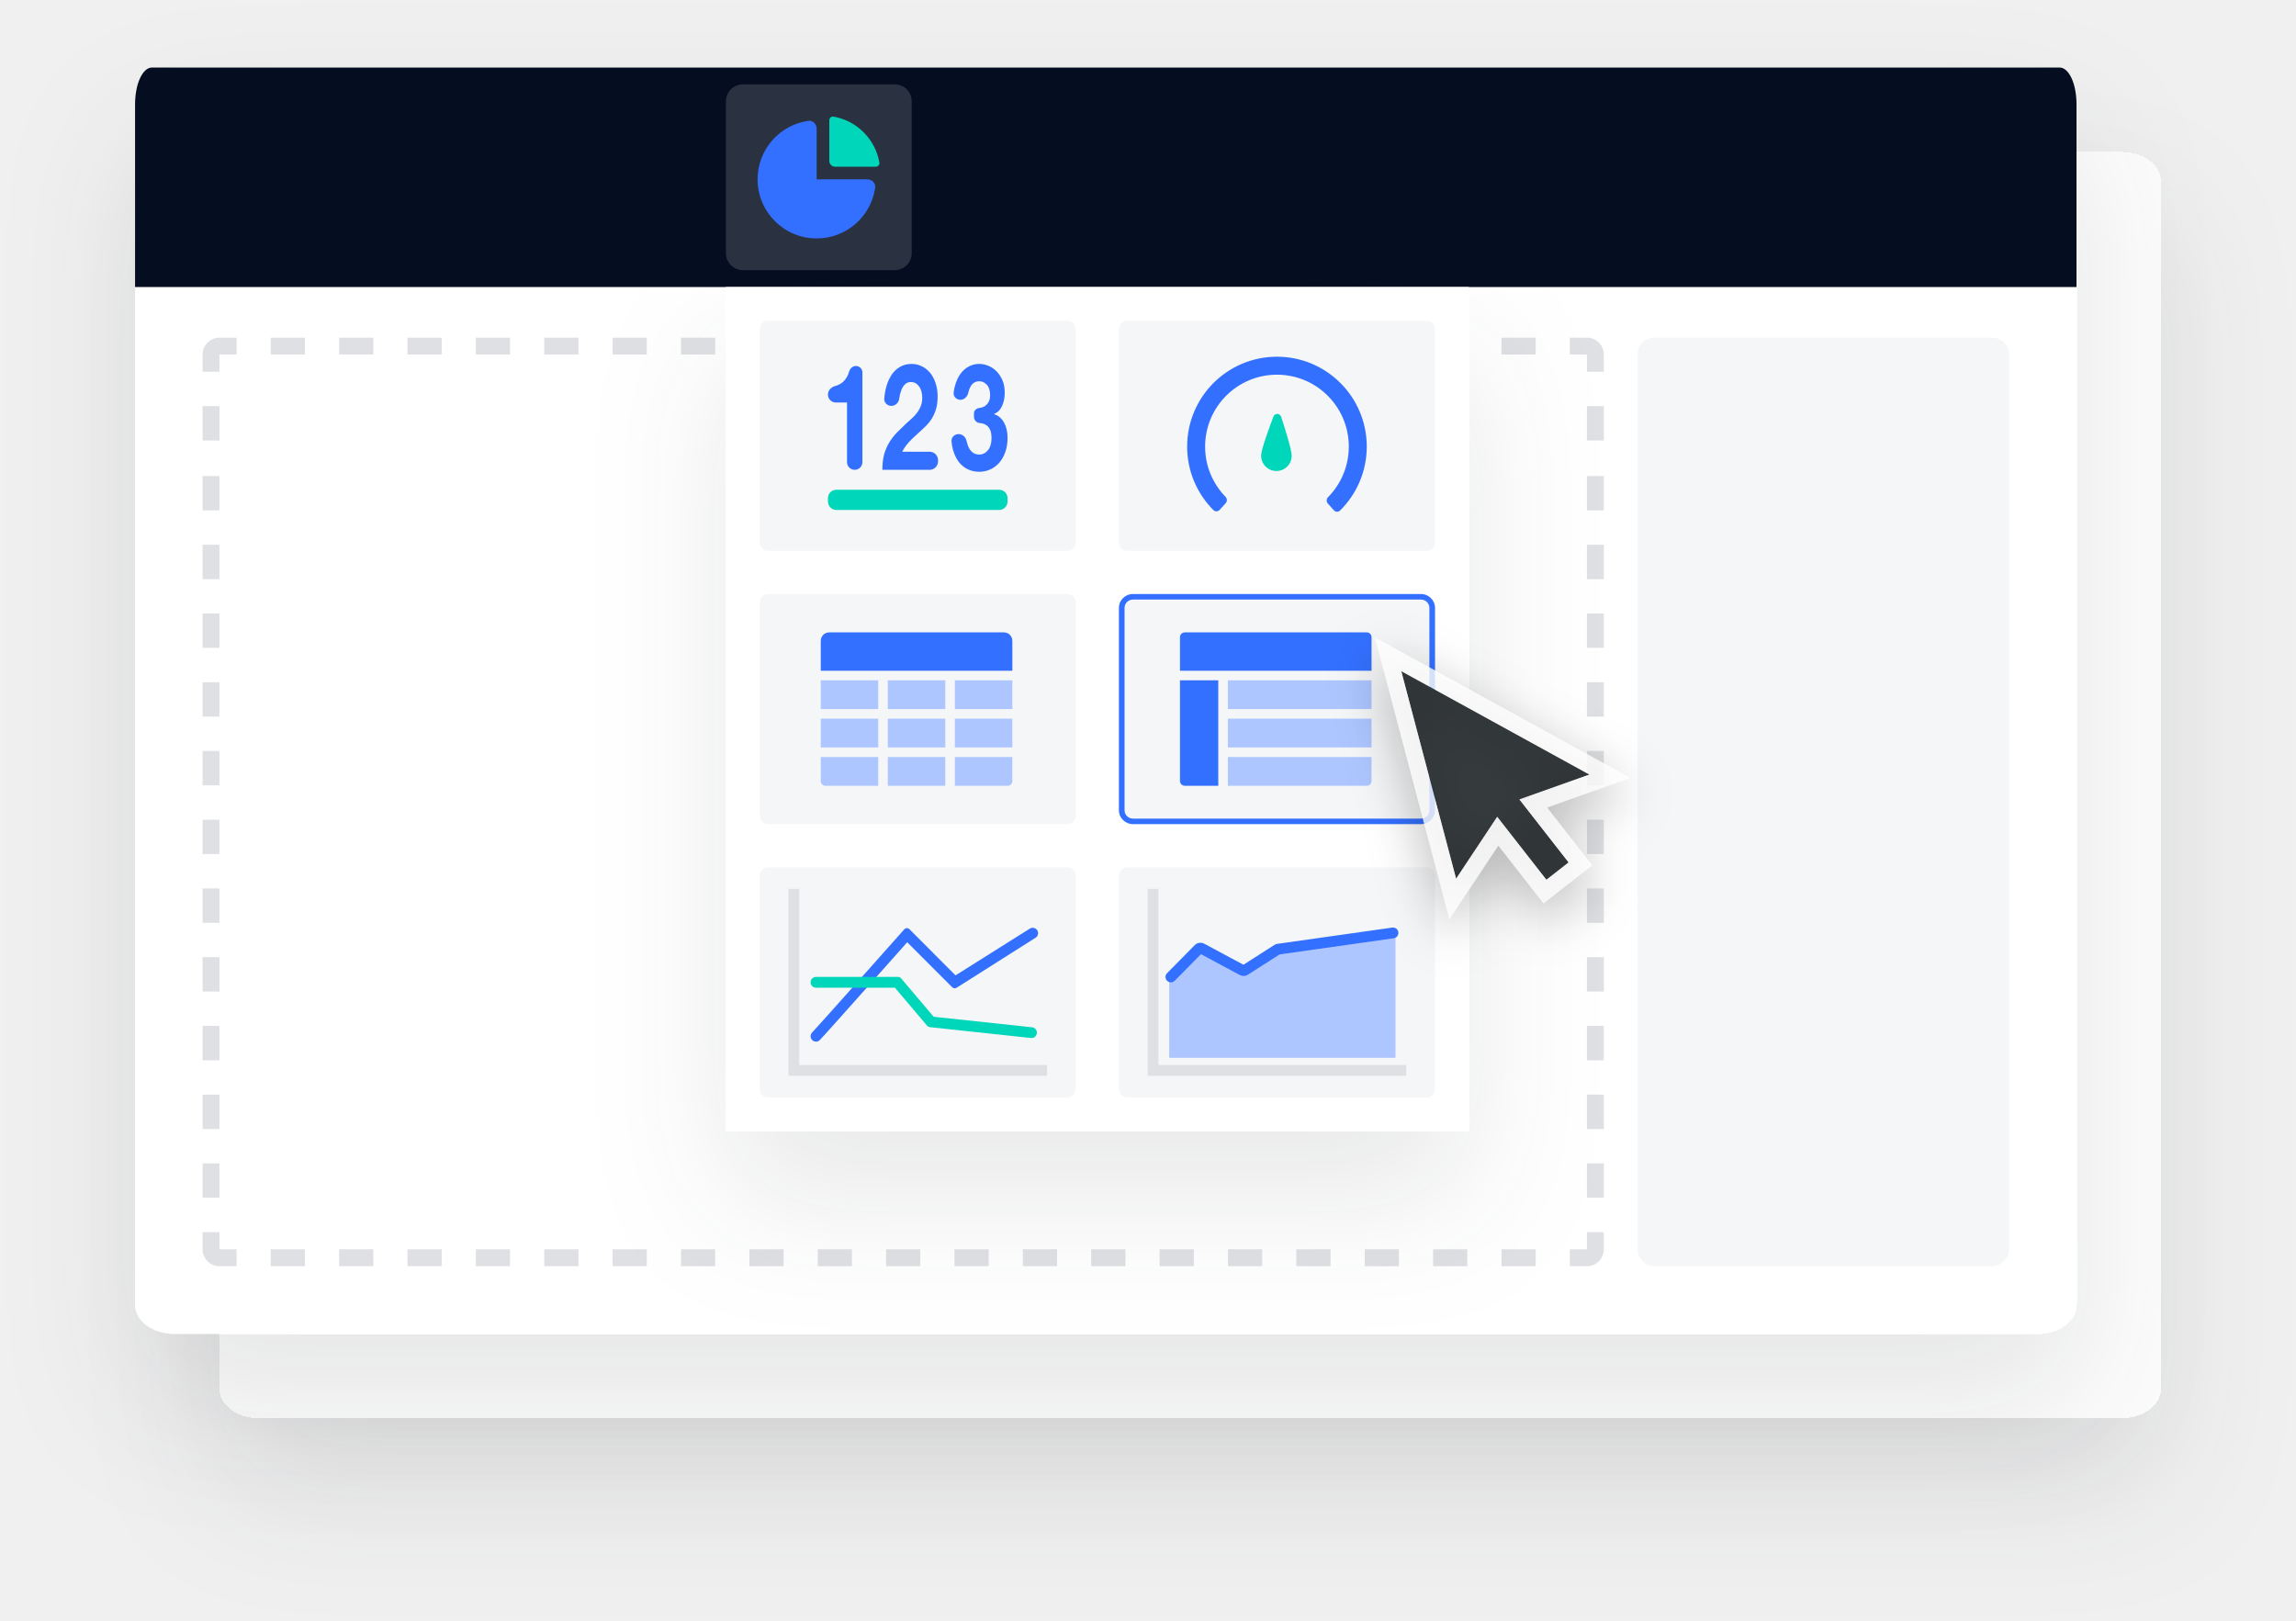
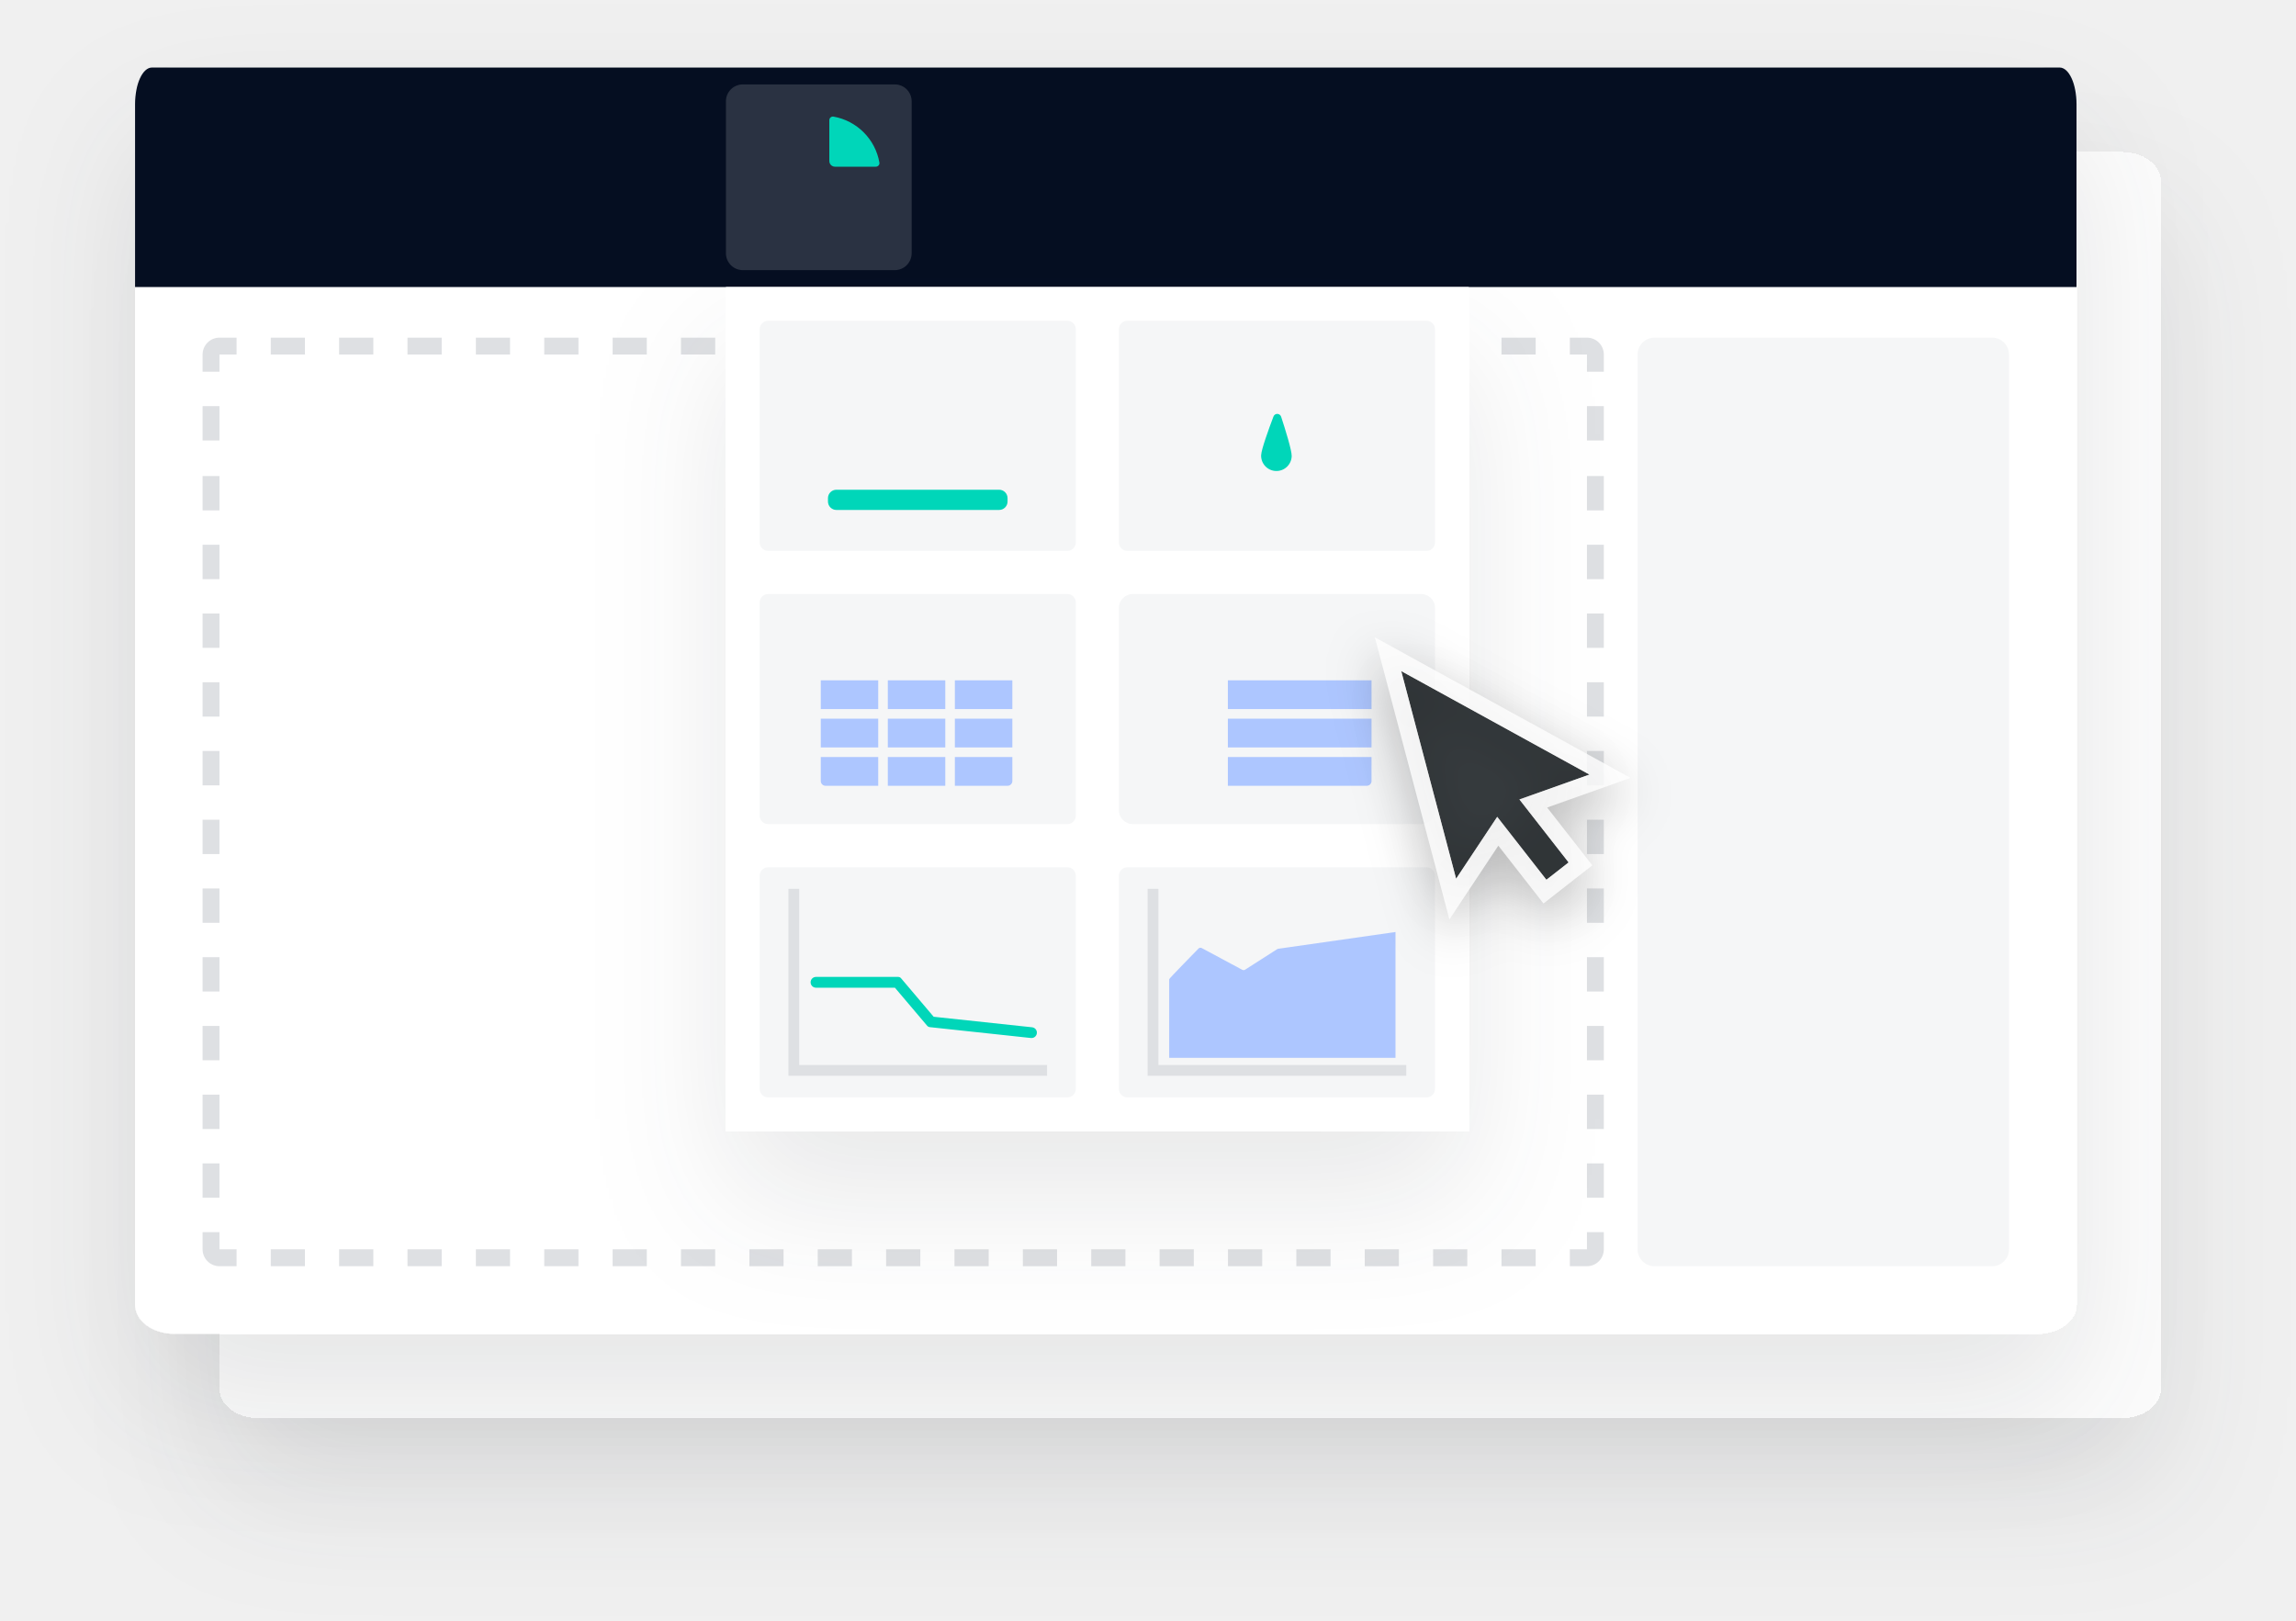
<svg xmlns="http://www.w3.org/2000/svg" width="136" height="96" viewBox="0 0 136 96" fill="none">
  <g filter="url(#filter0_d_4811_19625)">
    <path fill-rule="evenodd" clip-rule="evenodd" d="M15.3 9H125.7C126.97 9 128 9.773 128 10.726V82.274C128 83.227 126.97 84 125.7 84H15.3C14.03 84 13 83.227 13 82.274V10.726C13 9.773 14.03 9 15.3 9Z" fill="white" fill-opacity="0.8" shape-rendering="crispEdges" />
  </g>
  <g filter="url(#filter1_d_4811_19625)">
    <path fill-rule="evenodd" clip-rule="evenodd" d="M10.3 4H120.7C121.97 4 123 4.773 123 5.726V77.274C123 78.227 121.97 79 120.7 79H10.3C9.03 79 8 78.227 8 77.274V5.726C8 4.773 9.03 4 10.3 4Z" fill="white" />
  </g>
  <rect x="97" y="20" width="22" height="55" rx="1" fill="#F5F6F7" />
  <path fill-rule="evenodd" clip-rule="evenodd" d="M12 72.982V74C12 74.552 12.448 75 13 75H14.012V74H13L13 72.982H12ZM12 70.946H13V68.911H12V70.946ZM12 66.875H13V64.839H12V66.875ZM12 62.804H13V60.768H12V62.804ZM12 58.732H13V56.696H12V58.732ZM12 54.661H13V52.625H12V54.661ZM12 50.589H13V48.554H12V50.589ZM12 46.518H13V44.482H12V46.518ZM12 42.446H13V40.411H12V42.446ZM12 38.375H13V36.339H12V38.375ZM12 34.304H13V32.268H12V34.304ZM12 30.232H13V28.196H12V30.232ZM12 26.089H13V24.054H12V26.089ZM12 22.018H13V21L14.012 21V20H13C12.448 20 12 20.448 12 21V22.018ZM16.038 20V21H18.062V20H16.038ZM20.087 20V21H22.113V20H20.087ZM24.137 20V21H26.163V20H24.137ZM28.188 20V21H30.212V20H28.188ZM32.237 20V21H34.263V20H32.237ZM36.288 20V21H38.312V20H36.288ZM40.337 20V21H42.362V20H40.337ZM44.388 20V21H46.413V20H44.388ZM48.438 20V21H50.462V20H48.438ZM52.487 20V21H54.513V20H52.487ZM56.538 20V21H58.562V20H56.538ZM60.587 20V21H62.612V20H60.587ZM64.638 20V21H66.662V20H64.638ZM68.688 20V21H70.713V20H68.688ZM72.737 20V21H74.763V20H72.737ZM76.787 20V21H78.812V20H76.787ZM80.838 20V21H82.862V20H80.838ZM84.888 20V21H86.912V20H84.888ZM88.938 20V21H90.963V20H88.938ZM92.987 20V21H94V22.018H95V21C95 20.448 94.552 20 94 20H92.987ZM95 24.054H94V26.089H95V24.054ZM95 28.196H94V30.232H95V28.196ZM95 32.268H94V34.304H95V32.268ZM95 36.339H94V38.375H95V36.339ZM95 40.411H94V42.446H95V40.411ZM95 44.482H94V46.518H95V44.482ZM95 48.554H94V50.589H95V48.554ZM95 52.625H94V54.661H95V52.625ZM95 56.696H94V58.732H95V56.696ZM95 60.768H94V62.804H95V60.768ZM95 64.839H94V66.875H95V64.839ZM95 68.911H94V70.946H95V68.911ZM95 72.982H94V74H92.987V75H94C94.552 75 95 74.552 95 74V72.982ZM90.963 75V74H88.938V75H90.963ZM86.912 75V74H84.888V75H86.912ZM82.862 75V74H80.838V75H82.862ZM78.812 75V74H76.787V75H78.812ZM74.763 75V74H72.737V75H74.763ZM70.713 75V74H68.688V75H70.713ZM66.662 75V74H64.638V75H66.662ZM62.612 75V74H60.587V75H62.612ZM58.562 75V74H56.538V75H58.562ZM54.513 75V74H52.487V75H54.513ZM50.462 75V74H48.438V75H50.462ZM46.413 75V74H44.388V75H46.413ZM42.362 75V74H40.337V75H42.362ZM38.312 75V74H36.288V75H38.312ZM34.263 75V74H32.237V75H34.263ZM30.212 75V74H28.188V75H30.212ZM26.163 75V74H24.137V75H26.163ZM22.113 75V74H20.087V75H22.113ZM18.062 75V74H16.038V75H18.062Z" fill="#DEE0E3" />
  <path fill-rule="evenodd" clip-rule="evenodd" d="M31.303 13.512L30.5 14.315L29.697 13.512C29.652 13.467 29.58 13.467 29.535 13.512L29.461 13.586C29.416 13.63 29.416 13.703 29.461 13.748L30.382 14.668C30.447 14.734 30.553 14.734 30.618 14.668L31.538 13.748C31.583 13.703 31.583 13.63 31.538 13.586L31.465 13.512C31.42 13.467 31.348 13.467 31.303 13.512Z" fill="white" />
  <path fill-rule="evenodd" clip-rule="evenodd" d="M9 4H122C122.552 4 123 4.97 123 6.167V17C122.5 17 122.552 17 122 17H9C8.448 17 8 17 8 17V6.167C8 4.97 8.448 4 9 4Z" fill="#050E21" />
  <g filter="url(#filter2_d_4811_19625)">
    <rect x="43" y="17" width="44" height="50" fill="white" />
  </g>
  <rect x="45" y="19" width="18.723" height="13.63" rx="0.5" fill="#F5F6F7" />
-   <path d="M51.084 27.374C51.084 27.625 50.88 27.829 50.628 27.829C50.376 27.829 50.172 27.625 50.172 27.374V23.84H49.504C49.25 23.84 49.043 23.633 49.043 23.378V23.358C49.043 23.108 49.255 22.914 49.499 22.855C49.648 22.814 49.781 22.747 49.897 22.653C50.016 22.554 50.117 22.425 50.198 22.267C50.237 22.191 50.269 22.107 50.295 22.014C50.348 21.826 50.506 21.678 50.701 21.678C50.913 21.678 51.084 21.849 51.084 22.06V27.374Z" fill="#3370FF" />
-   <path d="M52.8 24.042C52.56 24.042 52.361 23.85 52.378 23.611C52.392 23.421 52.419 23.239 52.458 23.066C52.527 22.762 52.63 22.498 52.766 22.275C52.903 22.047 53.074 21.871 53.28 21.748C53.489 21.619 53.729 21.555 53.998 21.555C54.204 21.555 54.398 21.599 54.582 21.686C54.771 21.774 54.935 21.9 55.077 22.064C55.218 22.228 55.329 22.431 55.41 22.671C55.496 22.911 55.539 23.18 55.539 23.479C55.539 23.79 55.502 24.056 55.429 24.279C55.357 24.502 55.261 24.701 55.141 24.877C55.021 25.047 54.884 25.202 54.73 25.342C54.58 25.483 54.428 25.623 54.274 25.764C54.12 25.899 53.971 26.045 53.825 26.203C53.68 26.362 53.551 26.546 53.44 26.757H55.064C55.34 26.757 55.564 26.981 55.564 27.257V27.329C55.564 27.605 55.34 27.829 55.064 27.829H52.266C52.266 27.472 52.302 27.161 52.375 26.898C52.452 26.634 52.555 26.4 52.683 26.195C52.811 25.984 52.961 25.791 53.132 25.615C53.308 25.439 53.492 25.26 53.684 25.079C53.782 24.985 53.887 24.891 53.998 24.797C54.11 24.698 54.21 24.59 54.3 24.472C54.394 24.355 54.471 24.223 54.531 24.077C54.595 23.93 54.627 23.763 54.627 23.576C54.627 23.277 54.563 23.046 54.435 22.882C54.311 22.712 54.15 22.627 53.954 22.627C53.821 22.627 53.708 22.671 53.613 22.759C53.524 22.841 53.451 22.952 53.395 23.093C53.34 23.227 53.299 23.38 53.273 23.55C53.271 23.567 53.269 23.584 53.267 23.601C53.239 23.843 53.044 24.042 52.8 24.042Z" fill="#3370FF" />
-   <path d="M57.692 24.48C57.692 24.312 57.84 24.182 58.006 24.165C58.118 24.153 58.22 24.121 58.314 24.068C58.413 24.009 58.492 23.927 58.552 23.822C58.616 23.716 58.648 23.576 58.648 23.4C58.648 23.137 58.584 22.934 58.456 22.794C58.327 22.653 58.18 22.583 58.013 22.583C57.782 22.583 57.606 22.688 57.487 22.899C57.428 23.003 57.385 23.121 57.357 23.254C57.309 23.485 57.126 23.681 56.889 23.681C56.651 23.681 56.456 23.484 56.488 23.247C56.508 23.097 56.537 22.954 56.575 22.82C56.652 22.556 56.757 22.331 56.89 22.143C57.027 21.956 57.189 21.812 57.377 21.713C57.566 21.607 57.775 21.555 58.006 21.555C58.186 21.555 58.366 21.593 58.545 21.669C58.725 21.739 58.886 21.848 59.027 21.994C59.172 22.141 59.29 22.319 59.38 22.53C59.469 22.741 59.514 22.984 59.514 23.26C59.514 23.558 59.461 23.822 59.354 24.05C59.251 24.279 59.095 24.434 58.886 24.516V24.534C59.134 24.61 59.328 24.774 59.469 25.026C59.611 25.278 59.681 25.58 59.681 25.931C59.681 26.253 59.634 26.54 59.54 26.792C59.45 27.044 59.328 27.255 59.174 27.425C59.02 27.595 58.843 27.724 58.642 27.812C58.441 27.9 58.231 27.944 58.013 27.944C57.76 27.944 57.529 27.894 57.32 27.794C57.114 27.695 56.939 27.551 56.794 27.364C56.648 27.17 56.535 26.936 56.453 26.66C56.409 26.503 56.379 26.332 56.361 26.147C56.338 25.907 56.539 25.711 56.781 25.711C57.02 25.711 57.211 25.904 57.258 26.138C57.261 26.154 57.265 26.17 57.268 26.186C57.303 26.332 57.352 26.461 57.416 26.573C57.48 26.678 57.559 26.763 57.653 26.828C57.752 26.892 57.867 26.924 58 26.924C58.205 26.924 58.379 26.839 58.52 26.669C58.661 26.494 58.731 26.256 58.731 25.957C58.731 25.723 58.697 25.544 58.629 25.421C58.565 25.298 58.481 25.21 58.379 25.158C58.276 25.099 58.163 25.067 58.038 25.061C57.848 25.042 57.692 24.888 57.692 24.696V24.48Z" fill="#3370FF" />
+   <path d="M51.084 27.374C51.084 27.625 50.88 27.829 50.628 27.829C50.376 27.829 50.172 27.625 50.172 27.374V23.84H49.504C49.25 23.84 49.043 23.633 49.043 23.378V23.358C49.043 23.108 49.255 22.914 49.499 22.855C49.648 22.814 49.781 22.747 49.897 22.653C50.016 22.554 50.117 22.425 50.198 22.267C50.237 22.191 50.269 22.107 50.295 22.014C50.348 21.826 50.506 21.678 50.701 21.678C50.913 21.678 51.084 21.849 51.084 22.06V27.374Z" class="svg-primary-color" />
+   <path d="M52.8 24.042C52.56 24.042 52.361 23.85 52.378 23.611C52.392 23.421 52.419 23.239 52.458 23.066C52.527 22.762 52.63 22.498 52.766 22.275C52.903 22.047 53.074 21.871 53.28 21.748C53.489 21.619 53.729 21.555 53.998 21.555C54.204 21.555 54.398 21.599 54.582 21.686C54.771 21.774 54.935 21.9 55.077 22.064C55.218 22.228 55.329 22.431 55.41 22.671C55.496 22.911 55.539 23.18 55.539 23.479C55.539 23.79 55.502 24.056 55.429 24.279C55.357 24.502 55.261 24.701 55.141 24.877C55.021 25.047 54.884 25.202 54.73 25.342C54.58 25.483 54.428 25.623 54.274 25.764C54.12 25.899 53.971 26.045 53.825 26.203C53.68 26.362 53.551 26.546 53.44 26.757H55.064C55.34 26.757 55.564 26.981 55.564 27.257V27.329C55.564 27.605 55.34 27.829 55.064 27.829H52.266C52.266 27.472 52.302 27.161 52.375 26.898C52.452 26.634 52.555 26.4 52.683 26.195C52.811 25.984 52.961 25.791 53.132 25.615C53.308 25.439 53.492 25.26 53.684 25.079C53.782 24.985 53.887 24.891 53.998 24.797C54.11 24.698 54.21 24.59 54.3 24.472C54.394 24.355 54.471 24.223 54.531 24.077C54.595 23.93 54.627 23.763 54.627 23.576C54.627 23.277 54.563 23.046 54.435 22.882C54.311 22.712 54.15 22.627 53.954 22.627C53.821 22.627 53.708 22.671 53.613 22.759C53.524 22.841 53.451 22.952 53.395 23.093C53.34 23.227 53.299 23.38 53.273 23.55C53.271 23.567 53.269 23.584 53.267 23.601C53.239 23.843 53.044 24.042 52.8 24.042Z" class="svg-primary-color" />
+   <path d="M57.692 24.48C57.692 24.312 57.84 24.182 58.006 24.165C58.118 24.153 58.22 24.121 58.314 24.068C58.413 24.009 58.492 23.927 58.552 23.822C58.616 23.716 58.648 23.576 58.648 23.4C58.648 23.137 58.584 22.934 58.456 22.794C58.327 22.653 58.18 22.583 58.013 22.583C57.782 22.583 57.606 22.688 57.487 22.899C57.428 23.003 57.385 23.121 57.357 23.254C57.309 23.485 57.126 23.681 56.889 23.681C56.651 23.681 56.456 23.484 56.488 23.247C56.508 23.097 56.537 22.954 56.575 22.82C56.652 22.556 56.757 22.331 56.89 22.143C57.027 21.956 57.189 21.812 57.377 21.713C57.566 21.607 57.775 21.555 58.006 21.555C58.186 21.555 58.366 21.593 58.545 21.669C58.725 21.739 58.886 21.848 59.027 21.994C59.172 22.141 59.29 22.319 59.38 22.53C59.469 22.741 59.514 22.984 59.514 23.26C59.514 23.558 59.461 23.822 59.354 24.05C59.251 24.279 59.095 24.434 58.886 24.516V24.534C59.134 24.61 59.328 24.774 59.469 25.026C59.611 25.278 59.681 25.58 59.681 25.931C59.681 26.253 59.634 26.54 59.54 26.792C59.45 27.044 59.328 27.255 59.174 27.425C59.02 27.595 58.843 27.724 58.642 27.812C58.441 27.9 58.231 27.944 58.013 27.944C57.76 27.944 57.529 27.894 57.32 27.794C57.114 27.695 56.939 27.551 56.794 27.364C56.648 27.17 56.535 26.936 56.453 26.66C56.409 26.503 56.379 26.332 56.361 26.147C56.338 25.907 56.539 25.711 56.781 25.711C57.02 25.711 57.211 25.904 57.258 26.138C57.261 26.154 57.265 26.17 57.268 26.186C57.303 26.332 57.352 26.461 57.416 26.573C57.48 26.678 57.559 26.763 57.653 26.828C57.752 26.892 57.867 26.924 58 26.924C58.205 26.924 58.379 26.839 58.52 26.669C58.661 26.494 58.731 26.256 58.731 25.957C58.731 25.723 58.697 25.544 58.629 25.421C58.565 25.298 58.481 25.21 58.379 25.158C58.276 25.099 58.163 25.067 58.038 25.061C57.848 25.042 57.692 24.888 57.692 24.696V24.48Z" class="svg-primary-color" />
  <path d="M59.181 29.008H49.543C49.267 29.008 49.043 29.232 49.043 29.508V29.706C49.043 29.982 49.267 30.206 49.543 30.206H59.181C59.457 30.206 59.681 29.982 59.681 29.706V29.508C59.681 29.232 59.457 29.008 59.181 29.008Z" fill="#00D6B9" />
  <rect x="66.277" y="19" width="18.723" height="13.63" rx="0.5" fill="#F5F6F7" />
  <path d="M75.43 24.675C75.512 24.458 75.814 24.465 75.887 24.686C76.138 25.453 76.52 26.68 76.511 27.016C76.498 27.517 76.082 27.912 75.582 27.898C75.082 27.885 74.687 27.468 74.701 26.968C74.71 26.632 75.145 25.429 75.43 24.675Z" fill="#00D6B9" />
-   <path d="M71.383 26.453C71.383 24.101 73.288 22.194 75.638 22.194C77.989 22.194 79.894 24.101 79.894 26.453C79.894 27.619 79.427 28.675 78.668 29.444C78.565 29.549 78.555 29.717 78.653 29.826L79.007 30.223C79.105 30.332 79.274 30.342 79.378 30.239C80.353 29.274 80.958 27.934 80.958 26.453C80.958 23.513 78.576 21.129 75.638 21.129C72.701 21.129 70.319 23.513 70.319 26.453C70.319 27.921 70.914 29.251 71.874 30.214C71.977 30.318 72.146 30.309 72.245 30.2L72.602 29.806C72.701 29.697 72.692 29.529 72.589 29.424C71.842 28.656 71.383 27.609 71.383 26.453Z" fill="#3370FF" />
+   <path d="M71.383 26.453C71.383 24.101 73.288 22.194 75.638 22.194C77.989 22.194 79.894 24.101 79.894 26.453C79.894 27.619 79.427 28.675 78.668 29.444C78.565 29.549 78.555 29.717 78.653 29.826L79.007 30.223C79.105 30.332 79.274 30.342 79.378 30.239C80.353 29.274 80.958 27.934 80.958 26.453C80.958 23.513 78.576 21.129 75.638 21.129C72.701 21.129 70.319 23.513 70.319 26.453C70.319 27.921 70.914 29.251 71.874 30.214C71.977 30.318 72.146 30.309 72.245 30.2L72.602 29.806C72.701 29.697 72.692 29.529 72.589 29.424C71.842 28.656 71.383 27.609 71.383 26.453Z" class="svg-primary-color" />
  <rect x="45" y="35.185" width="18.723" height="13.63" rx="0.5" fill="#F5F6F7" />
-   <path d="M48.617 37.957C48.617 37.681 48.841 37.457 49.117 37.457H59.465C59.741 37.457 59.965 37.681 59.965 37.957V39.729H48.617V37.957Z" fill="#3370FF" />
+   <path d="M48.617 37.957C48.617 37.681 48.841 37.457 49.117 37.457H59.465C59.741 37.457 59.965 37.681 59.965 37.957V39.729H48.617V37.957Z" class="svg-primary-color" />
  <path d="M52.021 40.297H48.617V42.001H52.021V40.297Z" fill="#ADC6FF" />
  <path d="M55.993 40.297H52.589V42.001H55.993V40.297Z" fill="#ADC6FF" />
  <path d="M59.965 40.297H56.56V42.001H59.965V40.297Z" fill="#ADC6FF" />
  <path d="M52.021 44.84H48.617V46.26C48.617 46.417 48.744 46.544 48.901 46.544H52.021V44.84Z" fill="#ADC6FF" />
  <path d="M55.993 44.84H52.589V46.544H55.993V44.84Z" fill="#ADC6FF" />
  <path d="M59.965 44.84H56.56V46.544H59.681C59.838 46.544 59.965 46.417 59.965 46.26V44.84Z" fill="#ADC6FF" />
  <path d="M52.021 42.569H48.617V44.272H52.021V42.569Z" fill="#ADC6FF" />
  <path d="M55.993 42.569H52.589V44.272H55.993V42.569Z" fill="#ADC6FF" />
  <path d="M59.965 42.569H56.56V44.272H59.965V42.569Z" fill="#ADC6FF" />
  <path d="M66.277 36.007C66.277 35.553 66.65 35.185 67.111 35.185H84.167C84.628 35.185 85.001 35.553 85.001 36.007V47.994C85.001 48.447 84.628 48.815 84.167 48.815H67.111C66.65 48.815 66.277 48.447 66.277 47.994V36.007Z" fill="#F5F6F7" />
-   <path fill-rule="evenodd" clip-rule="evenodd" d="M84.167 35.514H67.111C66.835 35.514 66.611 35.735 66.611 36.007V47.994C66.611 48.266 66.835 48.487 67.111 48.487H84.167C84.444 48.487 84.667 48.266 84.667 47.994V36.007C84.667 35.735 84.444 35.514 84.167 35.514ZM67.111 35.185C66.65 35.185 66.277 35.553 66.277 36.007V47.994C66.277 48.447 66.65 48.815 67.111 48.815H84.167C84.628 48.815 85.001 48.447 85.001 47.994V36.007C85.001 35.553 84.628 35.185 84.167 35.185H67.111Z" fill="#3370FF" />
-   <path d="M70.177 37.457C70.021 37.457 69.894 37.584 69.894 37.741V39.729H81.241V37.741C81.241 37.584 81.114 37.457 80.957 37.457H70.177Z" fill="#3370FF" />
-   <path d="M69.894 40.297H72.163V46.544H70.177C70.021 46.544 69.894 46.416 69.894 46.26V40.297Z" fill="#3370FF" />
+   <path fill-rule="evenodd" clip-rule="evenodd" d="M84.167 35.514H67.111C66.835 35.514 66.611 35.735 66.611 36.007V47.994C66.611 48.266 66.835 48.487 67.111 48.487H84.167C84.444 48.487 84.667 48.266 84.667 47.994V36.007C84.667 35.735 84.444 35.514 84.167 35.514ZM67.111 35.185C66.65 35.185 66.277 35.553 66.277 36.007V47.994C66.277 48.447 66.65 48.815 67.111 48.815H84.167C84.628 48.815 85.001 48.447 85.001 47.994V36.007C85.001 35.553 84.628 35.185 84.167 35.185H67.111Z" class="svg-primary-color" />
+   <path d="M70.177 37.457C70.021 37.457 69.894 37.584 69.894 37.741V39.729H81.241V37.741C81.241 37.584 81.114 37.457 80.957 37.457H70.177Z" class="svg-primary-color" />
+   <path d="M69.894 40.297H72.163V46.544H70.177C70.021 46.544 69.894 46.416 69.894 46.26V40.297Z" class="svg-primary-color" />
  <path d="M81.241 40.297H72.731V42.001H81.241V40.297Z" fill="#ADC6FF" />
  <path d="M81.241 44.84H72.731V46.544H80.957C81.114 46.544 81.241 46.417 81.241 46.26V44.84Z" fill="#ADC6FF" />
  <path d="M81.241 42.569H72.731V44.272H81.241V42.569Z" fill="#ADC6FF" />
  <rect x="45" y="51.371" width="18.723" height="13.63" rx="0.5" fill="#F5F6F7" />
  <g clip-path="url(#clip0_4811_19625)">
-     <path d="M53.87 55.04C53.783 54.953 53.642 54.957 53.56 55.049L53.265 55.381C53.125 55.539 52.925 55.764 52.683 56.036C52.2 56.58 51.553 57.307 50.897 58.043C49.578 59.524 48.241 61.02 48.108 61.154C47.983 61.278 47.983 61.481 48.108 61.605C48.233 61.73 48.435 61.73 48.559 61.605C48.71 61.455 50.068 59.934 51.373 58.469C52.03 57.732 52.677 57.004 53.16 56.461C53.399 56.192 53.597 55.968 53.737 55.811L56.401 58.477C56.471 58.547 56.581 58.56 56.665 58.506L61.352 55.538L61.354 55.536C61.498 55.435 61.533 55.236 61.432 55.091C61.332 54.948 61.134 54.912 60.99 55.011L56.6 57.773L53.87 55.04Z" fill="#3370FF" />
+     <path d="M53.87 55.04C53.783 54.953 53.642 54.957 53.56 55.049L53.265 55.381C53.125 55.539 52.925 55.764 52.683 56.036C52.2 56.58 51.553 57.307 50.897 58.043C49.578 59.524 48.241 61.02 48.108 61.154C47.983 61.278 47.983 61.481 48.108 61.605C48.233 61.73 48.435 61.73 48.559 61.605C48.71 61.455 50.068 59.934 51.373 58.469C52.03 57.732 52.677 57.004 53.16 56.461C53.399 56.192 53.597 55.968 53.737 55.811L56.401 58.477C56.471 58.547 56.581 58.56 56.665 58.506L61.352 55.538L61.354 55.536C61.498 55.435 61.533 55.236 61.432 55.091C61.332 54.948 61.134 54.912 60.99 55.011L56.6 57.773L53.87 55.04Z" class="svg-primary-color" />
    <path d="M48.334 57.865C48.157 57.865 48.015 58.008 48.015 58.185C48.015 58.361 48.157 58.504 48.334 58.504H53.009L54.925 60.765C54.96 60.806 55.01 60.833 55.065 60.839L61.061 61.483C61.236 61.505 61.395 61.38 61.416 61.206C61.438 61.031 61.314 60.871 61.139 60.849L55.304 60.225L53.368 57.94C53.328 57.893 53.268 57.865 53.206 57.865H48.334Z" fill="#00D6B9" />
    <path fill-rule="evenodd" clip-rule="evenodd" d="M47.34 52.648V63.083L62.021 63.083L62.021 63.722H46.702V52.648H47.34Z" fill="#DEE0E3" />
  </g>
  <rect x="66.277" y="51.371" width="18.723" height="13.63" rx="0.5" fill="#F5F6F7" />
  <g clip-path="url(#clip1_4811_19625)">
    <path d="M75.652 56.221L73.753 57.436C73.705 57.471 73.636 57.471 73.582 57.443L71.189 56.159C71.128 56.125 71.046 56.132 70.998 56.179C70.998 56.179 69.256 57.956 69.256 57.998V62.659H82.66V55.205L75.695 56.201L75.652 56.221Z" fill="#ADC6FF" />
-     <path d="M82.829 55.214C82.804 55.039 82.643 54.918 82.468 54.943L75.603 55.915L75.498 55.964L73.655 57.144L71.343 55.903C71.176 55.811 70.935 55.815 70.772 55.977L70.772 55.978L70.498 56.256C70.334 56.423 70.115 56.646 69.894 56.87C69.799 56.966 69.703 57.062 69.608 57.159C69.447 57.321 69.285 57.484 69.126 57.648C69.003 57.775 69.009 57.978 69.137 58.1C69.265 58.221 69.466 58.216 69.589 58.09C69.633 58.045 69.677 58 69.722 57.955L69.736 57.941C69.906 57.768 70.128 57.542 70.349 57.318C70.569 57.094 70.788 56.871 70.952 56.705L71.137 56.518L73.433 57.749L73.436 57.751C73.572 57.821 73.768 57.837 73.931 57.725L75.794 56.533L82.558 55.575C82.732 55.55 82.854 55.389 82.829 55.214Z" fill="#3370FF" />
+     <path d="M82.829 55.214C82.804 55.039 82.643 54.918 82.468 54.943L75.603 55.915L75.498 55.964L73.655 57.144L71.343 55.903C71.176 55.811 70.935 55.815 70.772 55.977L70.772 55.978L70.498 56.256C70.334 56.423 70.115 56.646 69.894 56.87C69.799 56.966 69.703 57.062 69.608 57.159C69.447 57.321 69.285 57.484 69.126 57.648C69.003 57.775 69.009 57.978 69.137 58.1C69.265 58.221 69.466 58.216 69.589 58.09C69.633 58.045 69.677 58 69.722 57.955L69.736 57.941C69.906 57.768 70.128 57.542 70.349 57.318C70.569 57.094 70.788 56.871 70.952 56.705L71.137 56.518L73.433 57.749L73.436 57.751C73.572 57.821 73.768 57.837 73.931 57.725L75.794 56.533L82.558 55.575C82.732 55.55 82.854 55.389 82.829 55.214Z" class="svg-primary-color" />
    <path fill-rule="evenodd" clip-rule="evenodd" d="M68.617 52.648V63.083L83.298 63.083L83.298 63.722H67.978V52.648H68.617Z" fill="#DEE0E3" />
  </g>
  <rect x="43" y="5" width="11" height="11" rx="1" fill="white" fill-opacity="0.15" />
  <g clip-path="url(#clip2_4811_19625)">
-     <path d="M48.374 14.123C50.138 14.123 51.597 12.818 51.839 11.122C51.878 10.848 51.65 10.623 51.374 10.623C50.374 10.623 49.374 10.623 48.374 10.623C48.374 9.463 48.374 8.463 48.374 7.623C48.374 7.347 48.149 7.119 47.876 7.158C46.179 7.4 44.874 8.859 44.874 10.623C44.874 12.556 46.441 14.123 48.374 14.123Z" fill="#3370FF" />
+     <path d="M48.374 14.123C50.138 14.123 51.597 12.818 51.839 11.122C51.878 10.848 51.65 10.623 51.374 10.623C50.374 10.623 49.374 10.623 48.374 10.623C48.374 9.463 48.374 8.463 48.374 7.623C48.374 7.347 48.149 7.119 47.876 7.158C46.179 7.4 44.874 8.859 44.874 10.623C44.874 12.556 46.441 14.123 48.374 14.123Z" class="svg-primary-color" />
    <path d="M49.459 9.874C49.274 9.874 49.124 9.724 49.124 9.539V7.122C49.124 6.989 49.239 6.885 49.37 6.907C50.755 7.15 51.848 8.242 52.09 9.628C52.113 9.759 52.009 9.874 51.876 9.874H49.459Z" fill="#00D6B9" />
  </g>
  <g filter="url(#filter3_d_4811_19625)">
    <path fill-rule="evenodd" clip-rule="evenodd" d="M90.001 47.354L94.149 45.879L83 39.75L86.25 52.05L88.684 48.382L91.598 52.112L92.915 51.084L90.001 47.354Z" fill="#363B3E" />
  </g>
  <g filter="url(#filter4_d_4811_19625)">
    <path fill-rule="evenodd" clip-rule="evenodd" d="M96.582 46.076L91.643 47.832L94.319 51.256L91.426 53.516L88.751 50.092L85.853 54.459L81.438 37.75L96.582 46.076ZM88.685 48.383L91.599 52.112L92.915 51.084L90.001 47.354L94.149 45.88L83 39.75L86.251 52.051L88.685 48.383Z" fill="white" fill-opacity="0.8" />
  </g>
  <defs>
    <filter id="filter0_d_4811_19625" x="5" y="5" width="131" height="91" filterUnits="userSpaceOnUse" color-interpolation-filters="sRGB">
      <feFlood flood-opacity="0" result="BackgroundImageFix" />
      <feColorMatrix in="SourceAlpha" type="matrix" values="0 0 0 0 0 0 0 0 0 0 0 0 0 0 0 0 0 0 127 0" result="hardAlpha" />
      <feOffset dy="4" />
      <feGaussianBlur stdDeviation="4" />
      <feComposite in2="hardAlpha" operator="out" />
      <feColorMatrix type="matrix" values="0 0 0 0 0.122 0 0 0 0 0.137 0 0 0 0 0.161 0 0 0 0.1 0" />
      <feBlend mode="normal" in2="BackgroundImageFix" result="effect1_dropShadow_4811_19625" />
      <feBlend mode="normal" in="SourceGraphic" in2="effect1_dropShadow_4811_19625" result="shape" />
    </filter>
    <filter id="filter1_d_4811_19625" x="0" y="0" width="131" height="91" filterUnits="userSpaceOnUse" color-interpolation-filters="sRGB">
      <feFlood flood-opacity="0" result="BackgroundImageFix" />
      <feColorMatrix in="SourceAlpha" type="matrix" values="0 0 0 0 0 0 0 0 0 0 0 0 0 0 0 0 0 0 127 0" result="hardAlpha" />
      <feOffset dy="4" />
      <feGaussianBlur stdDeviation="4" />
      <feComposite in2="hardAlpha" operator="out" />
      <feColorMatrix type="matrix" values="0 0 0 0 0.122 0 0 0 0 0.137 0 0 0 0 0.161 0 0 0 0.1 0" />
      <feBlend mode="normal" in2="BackgroundImageFix" result="effect1_dropShadow_4811_19625" />
      <feBlend mode="normal" in="SourceGraphic" in2="effect1_dropShadow_4811_19625" result="shape" />
    </filter>
    <filter id="filter2_d_4811_19625" x="35" y="13" width="60" height="66" filterUnits="userSpaceOnUse" color-interpolation-filters="sRGB">
      <feFlood flood-opacity="0" result="BackgroundImageFix" />
      <feColorMatrix in="SourceAlpha" type="matrix" values="0 0 0 0 0 0 0 0 0 0 0 0 0 0 0 0 0 0 127 0" result="hardAlpha" />
      <feOffset dy="4" />
      <feGaussianBlur stdDeviation="4" />
      <feComposite in2="hardAlpha" operator="out" />
      <feColorMatrix type="matrix" values="0 0 0 0 0.122 0 0 0 0 0.137 0 0 0 0 0.161 0 0 0 0.1 0" />
      <feBlend mode="normal" in2="BackgroundImageFix" result="effect1_dropShadow_4811_19625" />
      <feBlend mode="normal" in="SourceGraphic" in2="effect1_dropShadow_4811_19625" result="shape" />
    </filter>
    <filter id="filter3_d_4811_19625" x="80" y="37.75" width="17.148" height="18.361" filterUnits="userSpaceOnUse" color-interpolation-filters="sRGB">
      <feFlood flood-opacity="0" result="BackgroundImageFix" />
      <feColorMatrix in="SourceAlpha" type="matrix" values="0 0 0 0 0 0 0 0 0 0 0 0 0 0 0 0 0 0 127 0" result="hardAlpha" />
      <feOffset dy="1" />
      <feGaussianBlur stdDeviation="1.5" />
      <feColorMatrix type="matrix" values="0 0 0 0 0 0 0 0 0 0 0 0 0 0 0 0 0 0 0.25 0" />
      <feBlend mode="normal" in2="BackgroundImageFix" result="effect1_dropShadow_4811_19625" />
      <feBlend mode="normal" in="SourceGraphic" in2="effect1_dropShadow_4811_19625" result="shape" />
    </filter>
    <filter id="filter4_d_4811_19625" x="78.438" y="35.75" width="21.145" height="22.709" filterUnits="userSpaceOnUse" color-interpolation-filters="sRGB">
      <feFlood flood-opacity="0" result="BackgroundImageFix" />
      <feColorMatrix in="SourceAlpha" type="matrix" values="0 0 0 0 0 0 0 0 0 0 0 0 0 0 0 0 0 0 127 0" result="hardAlpha" />
      <feOffset dy="1" />
      <feGaussianBlur stdDeviation="1.5" />
      <feColorMatrix type="matrix" values="0 0 0 0 0 0 0 0 0 0 0 0 0 0 0 0 0 0 0.25 0" />
      <feBlend mode="normal" in2="BackgroundImageFix" result="effect1_dropShadow_4811_19625" />
      <feBlend mode="normal" in="SourceGraphic" in2="effect1_dropShadow_4811_19625" result="shape" />
    </filter>
    <clipPath id="clip0_4811_19625">
      <rect width="17.021" height="11.926" fill="white" transform="translate(45.8516 52.2227)" />
    </clipPath>
    <clipPath id="clip1_4811_19625">
      <rect width="17.021" height="11.926" fill="white" transform="translate(67.1279 52.2227)" />
    </clipPath>
    <clipPath id="clip2_4811_19625">
      <rect width="9" height="9" fill="white" transform="translate(44 6)" />
    </clipPath>
  </defs>
</svg>
